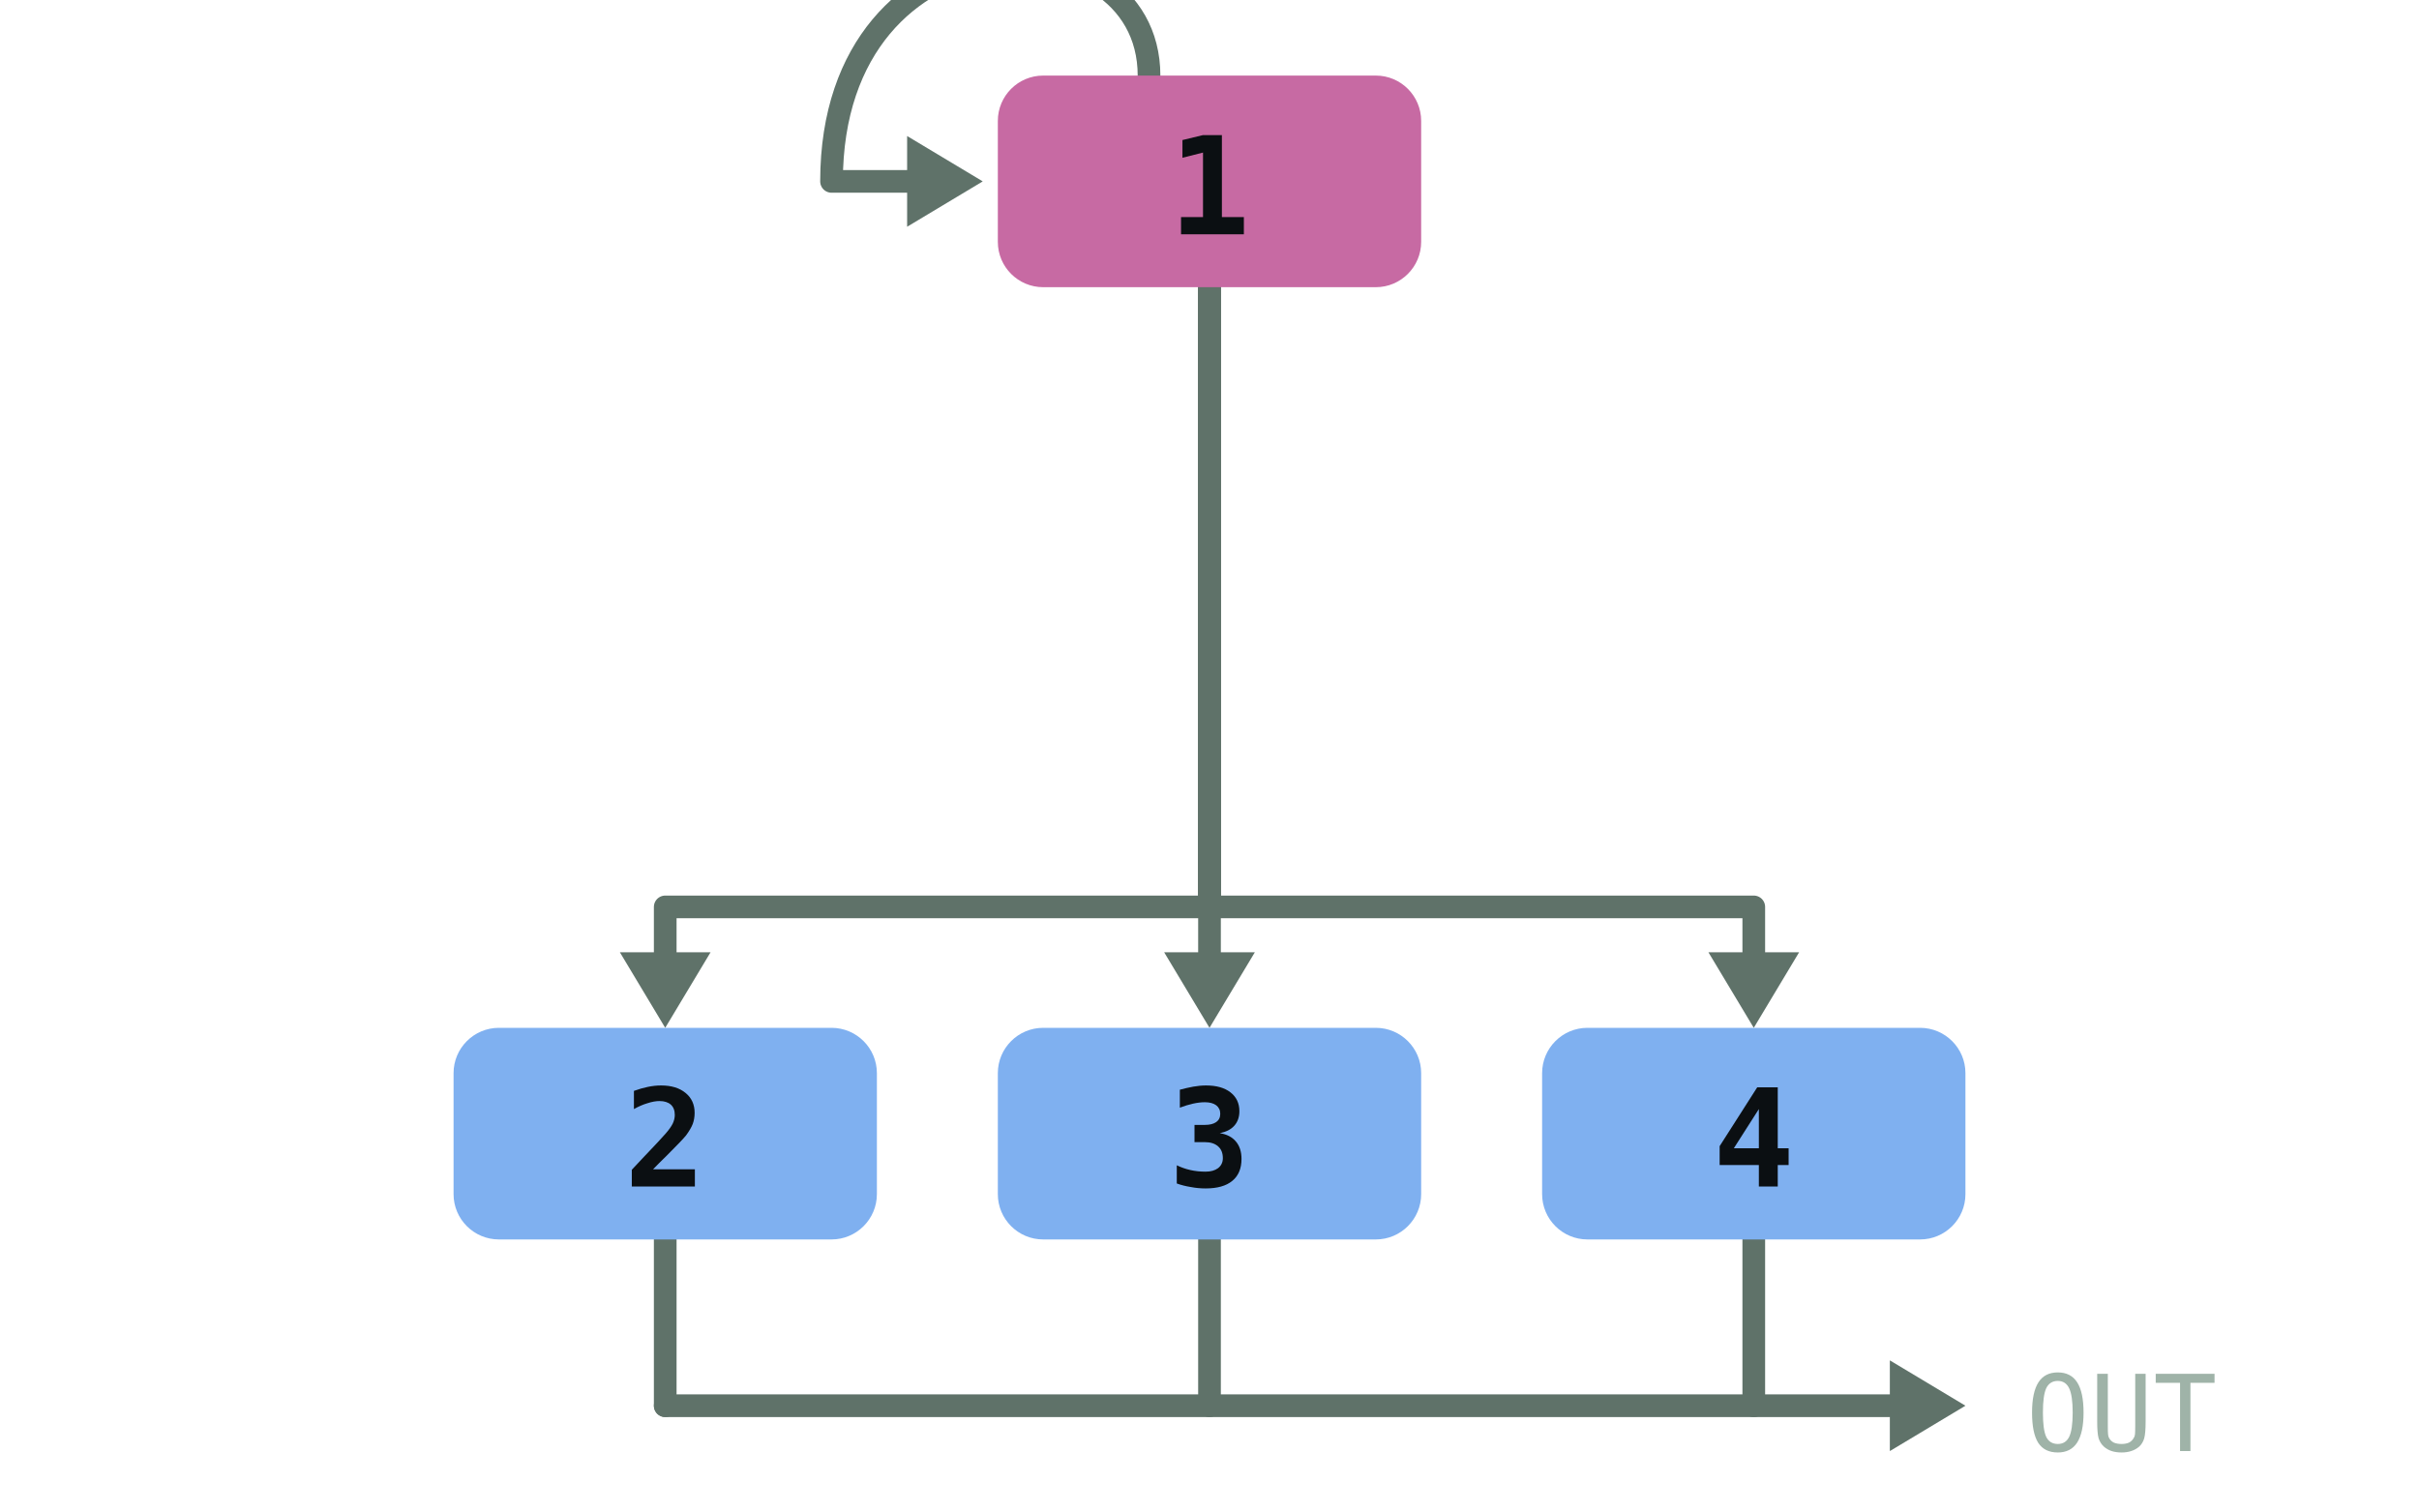
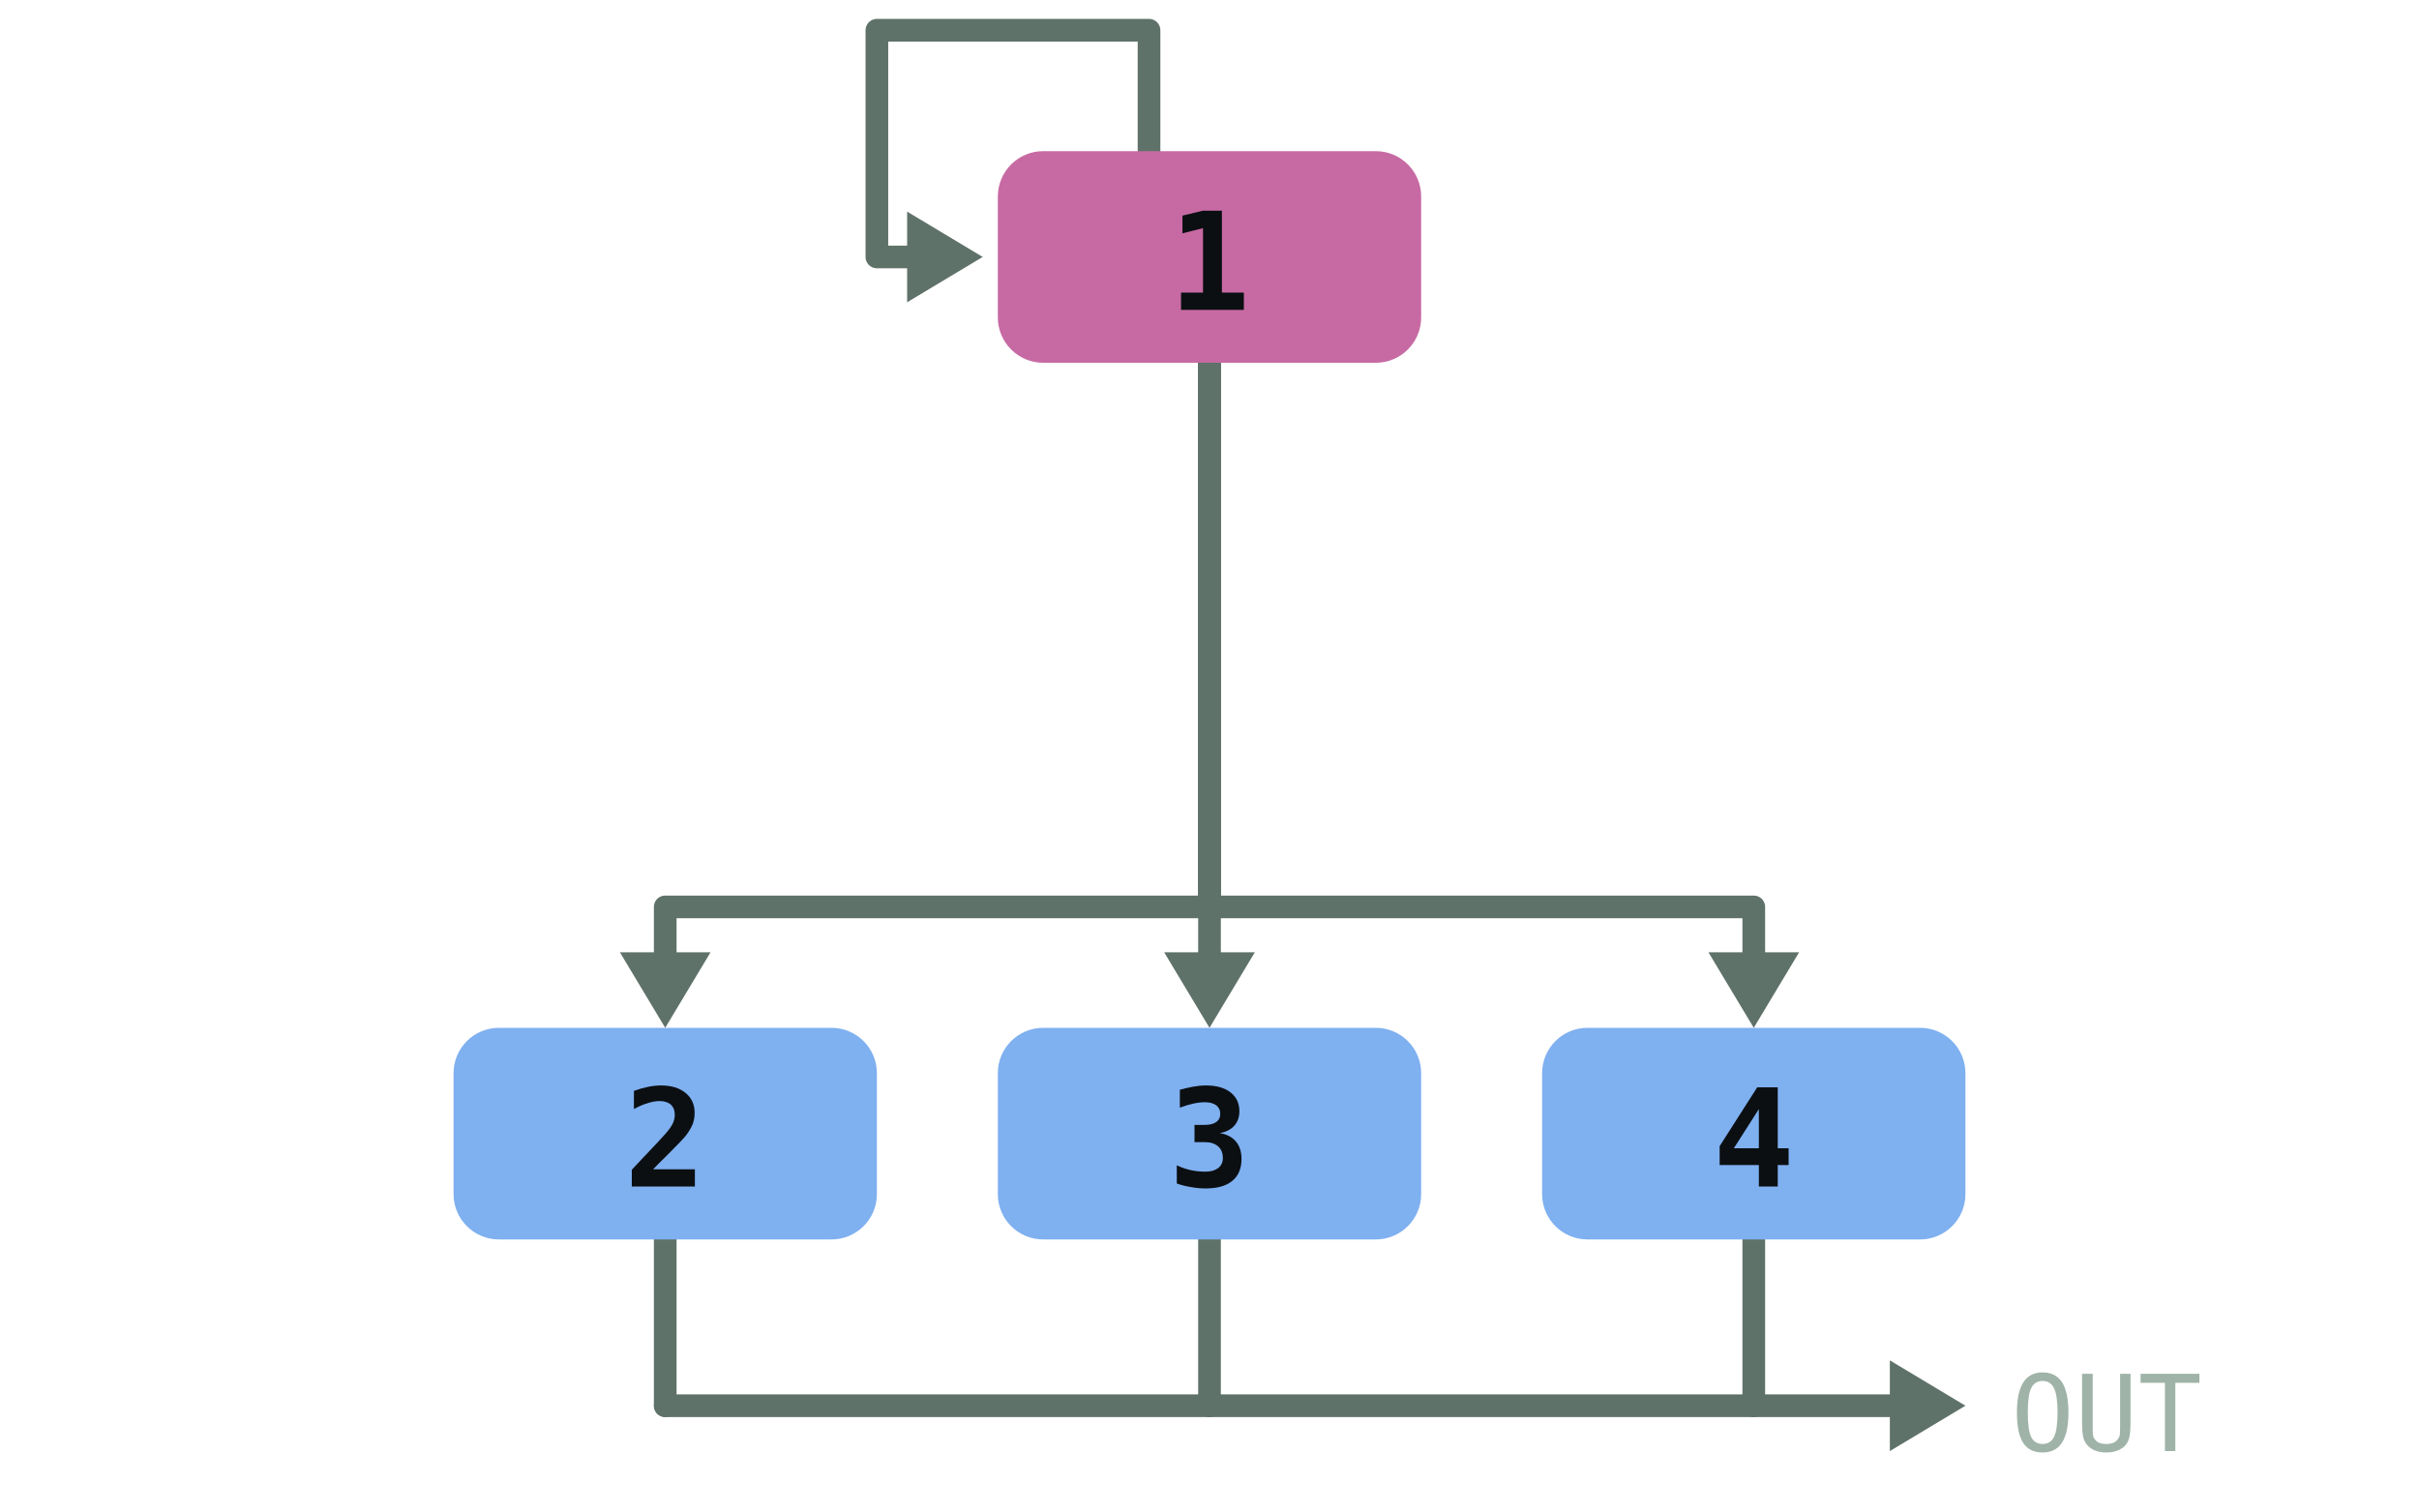
<svg xmlns="http://www.w3.org/2000/svg" viewBox="0 0 160 100" width="160" height="100">
  <g fill="none" stroke="#5f7269" stroke-width="1.5" stroke-linecap="round" stroke-linejoin="round">
-     <path d="M80,19.0 V60.0 H44 V63.0" />
-     <path d="M80,19.0 V63.0" />
-     <path d="M80,19.0 V60.0 H116 V63.0" />
-     <path d="M76,5.0 C76,-6.0 55.0,-6.0 55.0,12 L60.0,12" stroke="#5f7269" />
+     <path d="M80,24.0 V60.0 H44 V63.0" />
+     <path d="M80,24.0 V63.0" />
+     <path d="M80,24.0 V60.0 H116 V63.0" />
+     <path d="M76,10.0 V2.0 H58.0 V17 H60.0" stroke="#5f7269" />
    <path d="M44,82.0 V93" />
    <path d="M80,82.0 V93" />
    <path d="M116,82.0 V93" />
    <path d="M44,93 H125" />
  </g>
  <path d="M41,63.0 L47,63.0 L44,68.0 Z" fill="#5f7269" />
  <path d="M77,63.0 L83,63.0 L80,68.0 Z" fill="#5f7269" />
  <path d="M113,63.0 L119,63.0 L116,68.0 Z" fill="#5f7269" />
-   <path d="M60.0,9 L60.0,15 L65.0,12 Z" fill="#5f7269" />
+   <path d="M60.0,14 L60.0,20 L65.0,17 Z" fill="#5f7269" />
  <path d="M125,90 L125,96 L130,93 Z" fill="#5f7269" />
-   <text x="134" y="96" font-family="Menlo, monospace" font-size="7" fill="#9fb3a8">OUT</text>
-   <rect x="66.0" y="5.0" width="28" height="14" rx="3" fill="#c76aa3" />
-   <text x="80" y="15.5" text-anchor="middle" font-family="Menlo, monospace" font-size="9" font-weight="bold" fill="#0b0f12">1</text>
+   <text x="133" y="96" font-family="Menlo, monospace" font-size="7" fill="#9fb3a8">OUT</text>
+   <rect x="66.0" y="10.0" width="28" height="14" rx="3" fill="#c76aa3" />
+   <text x="80" y="20.5" text-anchor="middle" font-family="Menlo, monospace" font-size="9" font-weight="bold" fill="#0b0f12">1</text>
  <rect x="30.0" y="68.0" width="28" height="14" rx="3" fill="#7fb0f0" />
  <text x="44" y="78.5" text-anchor="middle" font-family="Menlo, monospace" font-size="9" font-weight="bold" fill="#0b0f12">2</text>
  <rect x="66.0" y="68.0" width="28" height="14" rx="3" fill="#7fb0f0" />
  <text x="80" y="78.5" text-anchor="middle" font-family="Menlo, monospace" font-size="9" font-weight="bold" fill="#0b0f12">3</text>
  <rect x="102.0" y="68.0" width="28" height="14" rx="3" fill="#7fb0f0" />
  <text x="116" y="78.5" text-anchor="middle" font-family="Menlo, monospace" font-size="9" font-weight="bold" fill="#0b0f12">4</text>
</svg>
